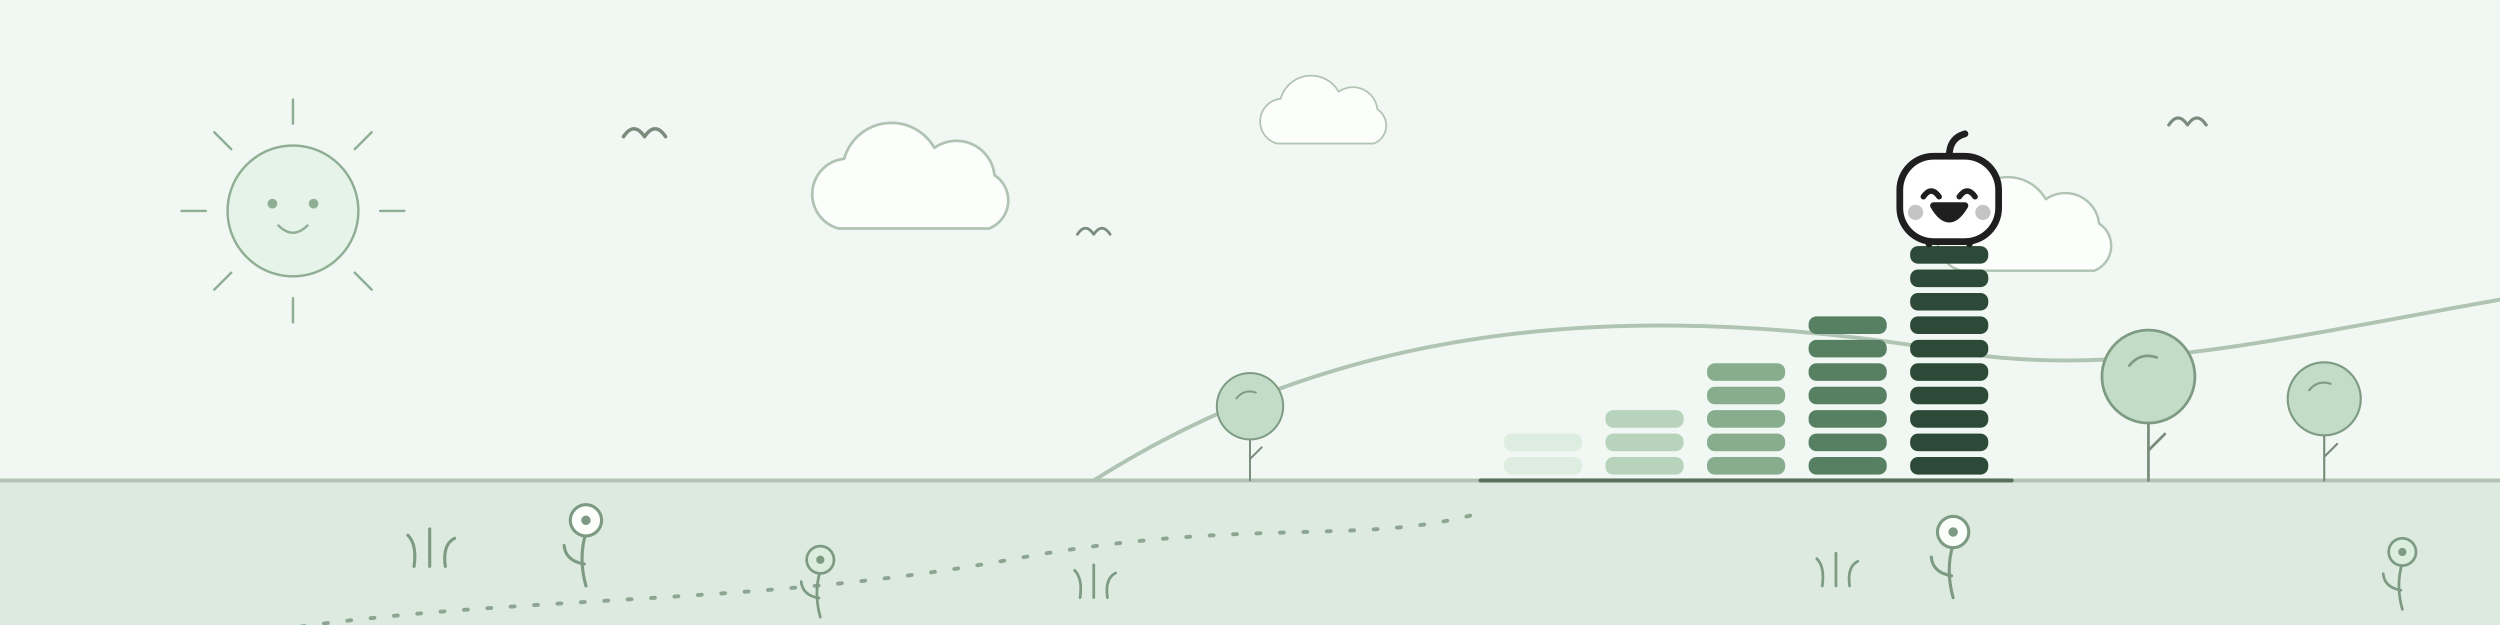
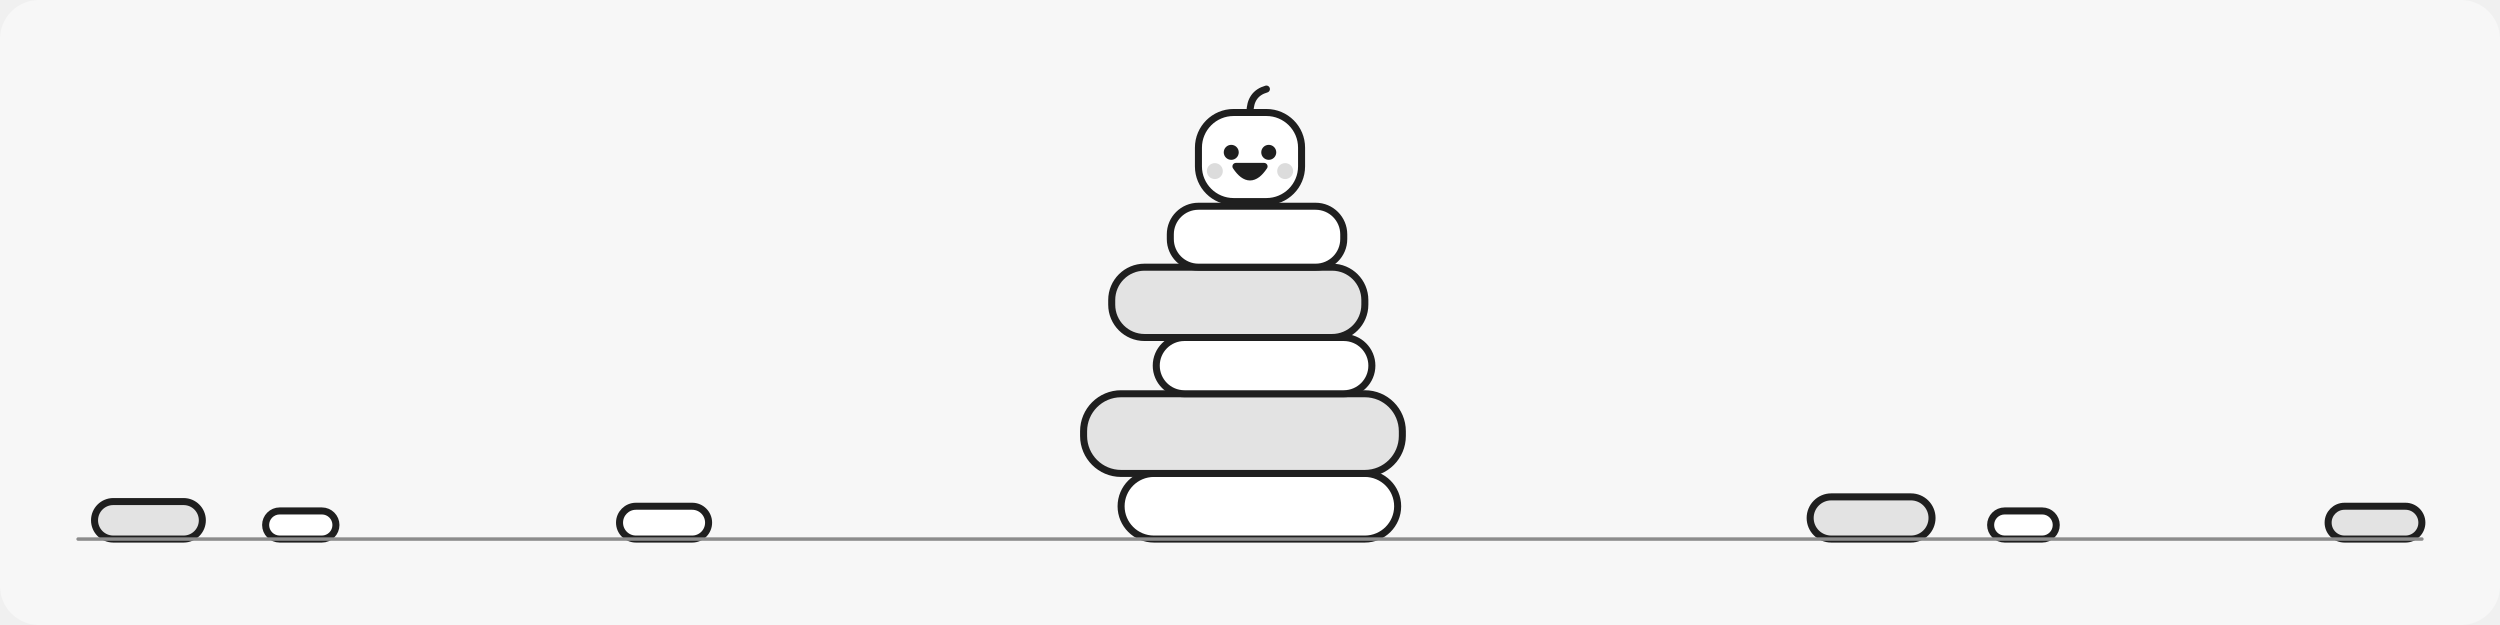
- <svg xmlns="http://www.w3.org/2000/svg" viewBox="0 0 1280 320" width="1280" height="320" role="img" aria-label="Mitdol Labs: 레벨 계단 위의 밑돌이">
-   <rect width="1280" height="320" fill="#f1f7f2" />
-   <g transform="translate(150 108) scale(0.62)">
-     <path fill="none" stroke="#8fae94" stroke-width="2" stroke-linecap="round" stroke-linejoin="round" d="M0 -72 V-92 M0 72 V92 M-72 0 H-92 M72 0 H92 M-51 -51 L-65 -65 M51 -51 L65 -65 M-51 51 L-65 65 M51 51 L65 65" />
-     <circle r="54" fill="#e6f3e8" stroke="#8fae94" stroke-width="2" />
-     <circle cx="-17" cy="-6" r="4" fill="#8fae94" />
-     <circle cx="17" cy="-6" r="4" fill="#8fae94" />
-     <path fill="none" stroke="#8fae94" stroke-width="2" stroke-linecap="round" stroke-linejoin="round" d="M-12 12 q12 12 24 0" />
-   </g>
-   <g transform="translate(330 70) scale(0.9)">
-     <path fill="none" stroke="#7a8c7d" stroke-width="2" stroke-linecap="round" stroke-linejoin="round" d="M-12 0 q6 -9 12 0 q6 -9 12 0" />
-   </g>
-   <g transform="translate(1120 64) scale(0.8)">
-     <path fill="none" stroke="#7a8c7d" stroke-width="2" stroke-linecap="round" stroke-linejoin="round" d="M-12 0 q6 -9 12 0 q6 -9 12 0" />
-   </g>
-   <g transform="translate(560 120) scale(0.7)">
-     <path fill="none" stroke="#7a8c7d" stroke-width="2" stroke-linecap="round" stroke-linejoin="round" d="M-12 0 q6 -9 12 0 q6 -9 12 0" />
-   </g>
-   <g transform="translate(470 96) scale(0.7)">
-     <path fill="#fcfefc" stroke="#b1c4b4" stroke-width="2" stroke-linejoin="round" d="M-58 30 a26 26 0 0 1 4 -51 a36 36 0 0 1 66 -8 a28 28 0 0 1 44 20 a22 22 0 0 1 -4 39 Z" />
-   </g>
-   <g transform="translate(1040 120) scale(0.62)">
-     <path fill="#fcfefc" stroke="#b1c4b4" stroke-width="2" stroke-linejoin="round" d="M-58 30 a26 26 0 0 1 4 -51 a36 36 0 0 1 66 -8 a28 28 0 0 1 44 20 a22 22 0 0 1 -4 39 Z" />
-   </g>
-   <g transform="translate(680 60) scale(0.45)">
-     <path fill="#fcfefc" stroke="#b1c4b4" stroke-width="2" stroke-linejoin="round" d="M-58 30 a26 26 0 0 1 4 -51 a36 36 0 0 1 66 -8 a28 28 0 0 1 44 20 a22 22 0 0 1 -4 39 Z" />
-   </g>
-   <path fill="none" stroke="#afc4b2" stroke-width="2" stroke-linecap="round" stroke-linejoin="round" d="M560 246 C680 170 820 150 1000 180 C1090 195 1180 170 1300 150" />
-   <path fill="#ddeadf" stroke="#b1c4b4" stroke-width="2" stroke-linejoin="round" d="M-20 246 L1300 246 L1300 340 L-20 340 Z" />
-   <path fill="none" stroke="#8da692" stroke-width="2" stroke-linecap="round" stroke-linejoin="round" stroke-dasharray="2 10" d="M60 340 C200 300 360 316 520 286 C640 264 700 280 760 262" />
-   <g transform="translate(1100 246) scale(0.7)">
-     <path fill="none" stroke="#788c7b" stroke-width="2" stroke-linecap="round" stroke-linejoin="round" d="M0 0 V-46 M0 -22 l12 -12" />
-     <circle cx="0" cy="-76" r="34" fill="#c3dcc7" stroke="#7d9b82" stroke-width="2" />
-     <path fill="none" stroke="#7d9b82" stroke-width="2" stroke-linecap="round" stroke-linejoin="round" d="M-14 -84 q8 -10 20 -6" />
-   </g>
-   <g transform="translate(1190 246) scale(0.55)">
-     <path fill="none" stroke="#788c7b" stroke-width="2" stroke-linecap="round" stroke-linejoin="round" d="M0 0 V-46 M0 -22 l12 -12" />
-     <circle cx="0" cy="-76" r="34" fill="#c3dcc7" stroke="#7d9b82" stroke-width="2" />
-     <path fill="none" stroke="#7d9b82" stroke-width="2" stroke-linecap="round" stroke-linejoin="round" d="M-14 -84 q8 -10 20 -6" />
-   </g>
-   <g transform="translate(640 246) scale(0.5)">
-     <path fill="none" stroke="#788c7b" stroke-width="2" stroke-linecap="round" stroke-linejoin="round" d="M0 0 V-46 M0 -22 l12 -12" />
-     <circle cx="0" cy="-76" r="34" fill="#c3dcc7" stroke="#7d9b82" stroke-width="2" />
-     <path fill="none" stroke="#7d9b82" stroke-width="2" stroke-linecap="round" stroke-linejoin="round" d="M-14 -84 q8 -10 20 -6" />
-   </g>
-   <rect x="770" y="234" width="40" height="9" rx="4" fill="#ddeddf" />
-   <rect x="770" y="222" width="40" height="9" rx="4" fill="#ddeddf" />
-   <rect x="822" y="234" width="40" height="9" rx="4" fill="#b7d3bb" />
-   <rect x="822" y="222" width="40" height="9" rx="4" fill="#b7d3bb" />
-   <rect x="822" y="210" width="40" height="9" rx="4" fill="#b7d3bb" />
-   <rect x="874" y="234" width="40" height="9" rx="4" fill="#87ad8e" />
-   <rect x="874" y="222" width="40" height="9" rx="4" fill="#87ad8e" />
-   <rect x="874" y="210" width="40" height="9" rx="4" fill="#87ad8e" />
-   <rect x="874" y="198" width="40" height="9" rx="4" fill="#87ad8e" />
-   <rect x="874" y="186" width="40" height="9" rx="4" fill="#87ad8e" />
-   <rect x="926" y="234" width="40" height="9" rx="4" fill="#578062" />
-   <rect x="926" y="222" width="40" height="9" rx="4" fill="#578062" />
-   <rect x="926" y="210" width="40" height="9" rx="4" fill="#578062" />
-   <rect x="926" y="198" width="40" height="9" rx="4" fill="#578062" />
-   <rect x="926" y="186" width="40" height="9" rx="4" fill="#578062" />
-   <rect x="926" y="174" width="40" height="9" rx="4" fill="#578062" />
-   <rect x="926" y="162" width="40" height="9" rx="4" fill="#578062" />
-   <rect x="978" y="234" width="40" height="9" rx="4" fill="#2c4a37" />
-   <rect x="978" y="222" width="40" height="9" rx="4" fill="#2c4a37" />
-   <rect x="978" y="210" width="40" height="9" rx="4" fill="#2c4a37" />
-   <rect x="978" y="198" width="40" height="9" rx="4" fill="#2c4a37" />
-   <rect x="978" y="186" width="40" height="9" rx="4" fill="#2c4a37" />
-   <rect x="978" y="174" width="40" height="9" rx="4" fill="#2c4a37" />
-   <rect x="978" y="162" width="40" height="9" rx="4" fill="#2c4a37" />
-   <rect x="978" y="150" width="40" height="9" rx="4" fill="#2c4a37" />
-   <rect x="978" y="138" width="40" height="9" rx="4" fill="#2c4a37" />
-   <rect x="978" y="126" width="40" height="9" rx="4" fill="#2c4a37" />
-   <line x1="758" y1="246" x2="1030" y2="246" stroke="#59705d" stroke-width="2" stroke-linecap="round" />
-   <g transform="translate(998.0 126) scale(1.15)">
-     <path fill="none" stroke="#1f1f1f" stroke-width="3" stroke-linecap="round" stroke-linejoin="round" d="M-9 -6 V-1 M9 -6 V-1" />
-     <path fill="none" stroke="#1f1f1f" stroke-width="3" stroke-linecap="round" stroke-linejoin="round" d="M0 -40 q0 -8 7 -10" />
-     <rect x="-22" y="-40" width="44" height="38" rx="15" fill="#ffffff" stroke="#1f1f1f" stroke-width="3" />
-     <path fill="none" stroke="#1f1f1f" stroke-width="2.5" stroke-linecap="round" d="M-11.5 -22 q3.5 -5 7 0 M4.5 -22 q3.5 -5 7 0" />
-     <circle cx="-15" cy="-15" r="3.4" fill="#c4c4c4" />
-     <circle cx="15" cy="-15" r="3.4" fill="#c4c4c4" />
-     <path fill="#1f1f1f" stroke="#1f1f1f" stroke-width="3" stroke-linecap="round" stroke-linejoin="round" d="M-7 -18 q7 12 14 0 Z" />
-   </g>
-   <g transform="translate(300 300) scale(0.8)">
-     <path fill="none" stroke="#7d9b82" stroke-width="2" stroke-linecap="round" stroke-linejoin="round" d="M0 0 q-5 -18 0 -34 M-1 -14 q-12 -2 -13 -12" />
-     <circle cx="0" cy="-42" r="10" fill="#fcfefc" stroke="#7d9b82" stroke-width="2" />
-     <circle cx="0" cy="-42" r="3" fill="#7d9b82" />
-   </g>
-   <g transform="translate(420 316) scale(0.7)">
-     <path fill="none" stroke="#7d9b82" stroke-width="2" stroke-linecap="round" stroke-linejoin="round" d="M0 0 q-5 -18 0 -34 M-1 -14 q-12 -2 -13 -12" />
-     <circle cx="0" cy="-42" r="10" fill="#dbeede" stroke="#7d9b82" stroke-width="2" />
-     <circle cx="0" cy="-42" r="3" fill="#7d9b82" />
-   </g>
-   <g transform="translate(1000 306) scale(0.8)">
-     <path fill="none" stroke="#7d9b82" stroke-width="2" stroke-linecap="round" stroke-linejoin="round" d="M0 0 q-5 -18 0 -34 M-1 -14 q-12 -2 -13 -12" />
-     <circle cx="0" cy="-42" r="10" fill="#fcfefc" stroke="#7d9b82" stroke-width="2" />
-     <circle cx="0" cy="-42" r="3" fill="#7d9b82" />
-   </g>
-   <g transform="translate(1230 312) scale(0.7)">
-     <path fill="none" stroke="#7d9b82" stroke-width="2" stroke-linecap="round" stroke-linejoin="round" d="M0 0 q-5 -18 0 -34 M-1 -14 q-12 -2 -13 -12" />
-     <circle cx="0" cy="-42" r="10" fill="#dbeede" stroke="#7d9b82" stroke-width="2" />
-     <circle cx="0" cy="-42" r="3" fill="#7d9b82" />
-   </g>
-   <g transform="translate(220 290) scale(0.8)">
-     <path fill="none" stroke="#7d9b82" stroke-width="2" stroke-linecap="round" stroke-linejoin="round" d="M-10 0 q2 -14 -4 -20 M0 0 v-24 M10 0 q-2 -14 6 -18" />
-   </g>
-   <g transform="translate(940 300) scale(0.7)">
-     <path fill="none" stroke="#7d9b82" stroke-width="2" stroke-linecap="round" stroke-linejoin="round" d="M-10 0 q2 -14 -4 -20 M0 0 v-24 M10 0 q-2 -14 6 -18" />
-   </g>
-   <g transform="translate(560 306) scale(0.7)">
-     <path fill="none" stroke="#7d9b82" stroke-width="2" stroke-linecap="round" stroke-linejoin="round" d="M-10 0 q2 -14 -4 -20 M0 0 v-24 M10 0 q-2 -14 6 -18" />
+ <svg xmlns="http://www.w3.org/2000/svg" viewBox="0 0 1280 320" width="1280" height="320" role="img" aria-label="Mitdol Labs: a cairn with Mitdori on top">
+   <rect width="1280" height="320" rx="20" fill="#f7f7f7" />
+   <g transform="translate(640 276) scale(1.2)">
+     <rect x="-493" y="-16" width="46" height="16" rx="8.0" fill="#e3e3e3" stroke="#1f1f1f" stroke-width="3" />
+     <rect x="-420" y="-12" width="30" height="12" rx="6.0" fill="#ffffff" stroke="#1f1f1f" stroke-width="3" />
+     <rect x="-269" y="-14" width="38" height="14" rx="7.0" fill="#ffffff" stroke="#1f1f1f" stroke-width="3" />
+     <rect x="239" y="-18" width="52" height="18" rx="9.0" fill="#e3e3e3" stroke="#1f1f1f" stroke-width="3" />
+     <rect x="316" y="-12" width="28" height="12" rx="6.0" fill="#ffffff" stroke="#1f1f1f" stroke-width="3" />
+     <rect x="460" y="-14" width="40" height="14" rx="7.0" fill="#e3e3e3" stroke="#1f1f1f" stroke-width="3" />
+     <rect x="-55" y="-28" width="118" height="28" rx="14" fill="#ffffff" stroke="#1f1f1f" stroke-width="3" />
+     <rect x="-71" y="-62" width="136" height="34" rx="16" fill="#e3e3e3" stroke="#1f1f1f" stroke-width="3" />
+     <rect x="-40" y="-86" width="92" height="24" rx="12" fill="#ffffff" stroke="#1f1f1f" stroke-width="3" />
+     <rect x="-59" y="-116" width="108" height="30" rx="14" fill="#e3e3e3" stroke="#1f1f1f" stroke-width="3" />
+     <rect x="-34" y="-142" width="74" height="26" rx="12" fill="#ffffff" stroke="#1f1f1f" stroke-width="3" />
+     <g transform="translate(0 -142)">
+       <path fill="none" stroke="#1f1f1f" stroke-width="3" stroke-linecap="round" stroke-linejoin="round" d="M-9 -6 V-1 M9 -6 V-1" />
+       <path fill="none" stroke="#1f1f1f" stroke-width="3" stroke-linecap="round" stroke-linejoin="round" d="M0 -40 q0 -8 7 -10" />
+       <rect x="-22" y="-40" width="44" height="38" rx="15" fill="#ffffff" stroke="#1f1f1f" stroke-width="3" />
+       <circle cx="-8" cy="-23" r="3.2" fill="#1f1f1f" />
+       <circle cx="8" cy="-23" r="3.2" fill="#1f1f1f" />
+       <circle cx="-15" cy="-15" r="3.4" fill="#c4c4c4" opacity=".6" />
+       <circle cx="15" cy="-15" r="3.4" fill="#c4c4c4" opacity=".6" />
+       <path d="M-6 -17 q6 9 12 0 Z" fill="#1f1f1f" stroke="#1f1f1f" stroke-width="3" stroke-linecap="round" stroke-linejoin="round" />
+     </g>
+     <line x1="-500" y1="0" x2="500" y2="0" stroke="#8c8c8c" stroke-width="1.5" stroke-linecap="round" />
  </g>
</svg>
